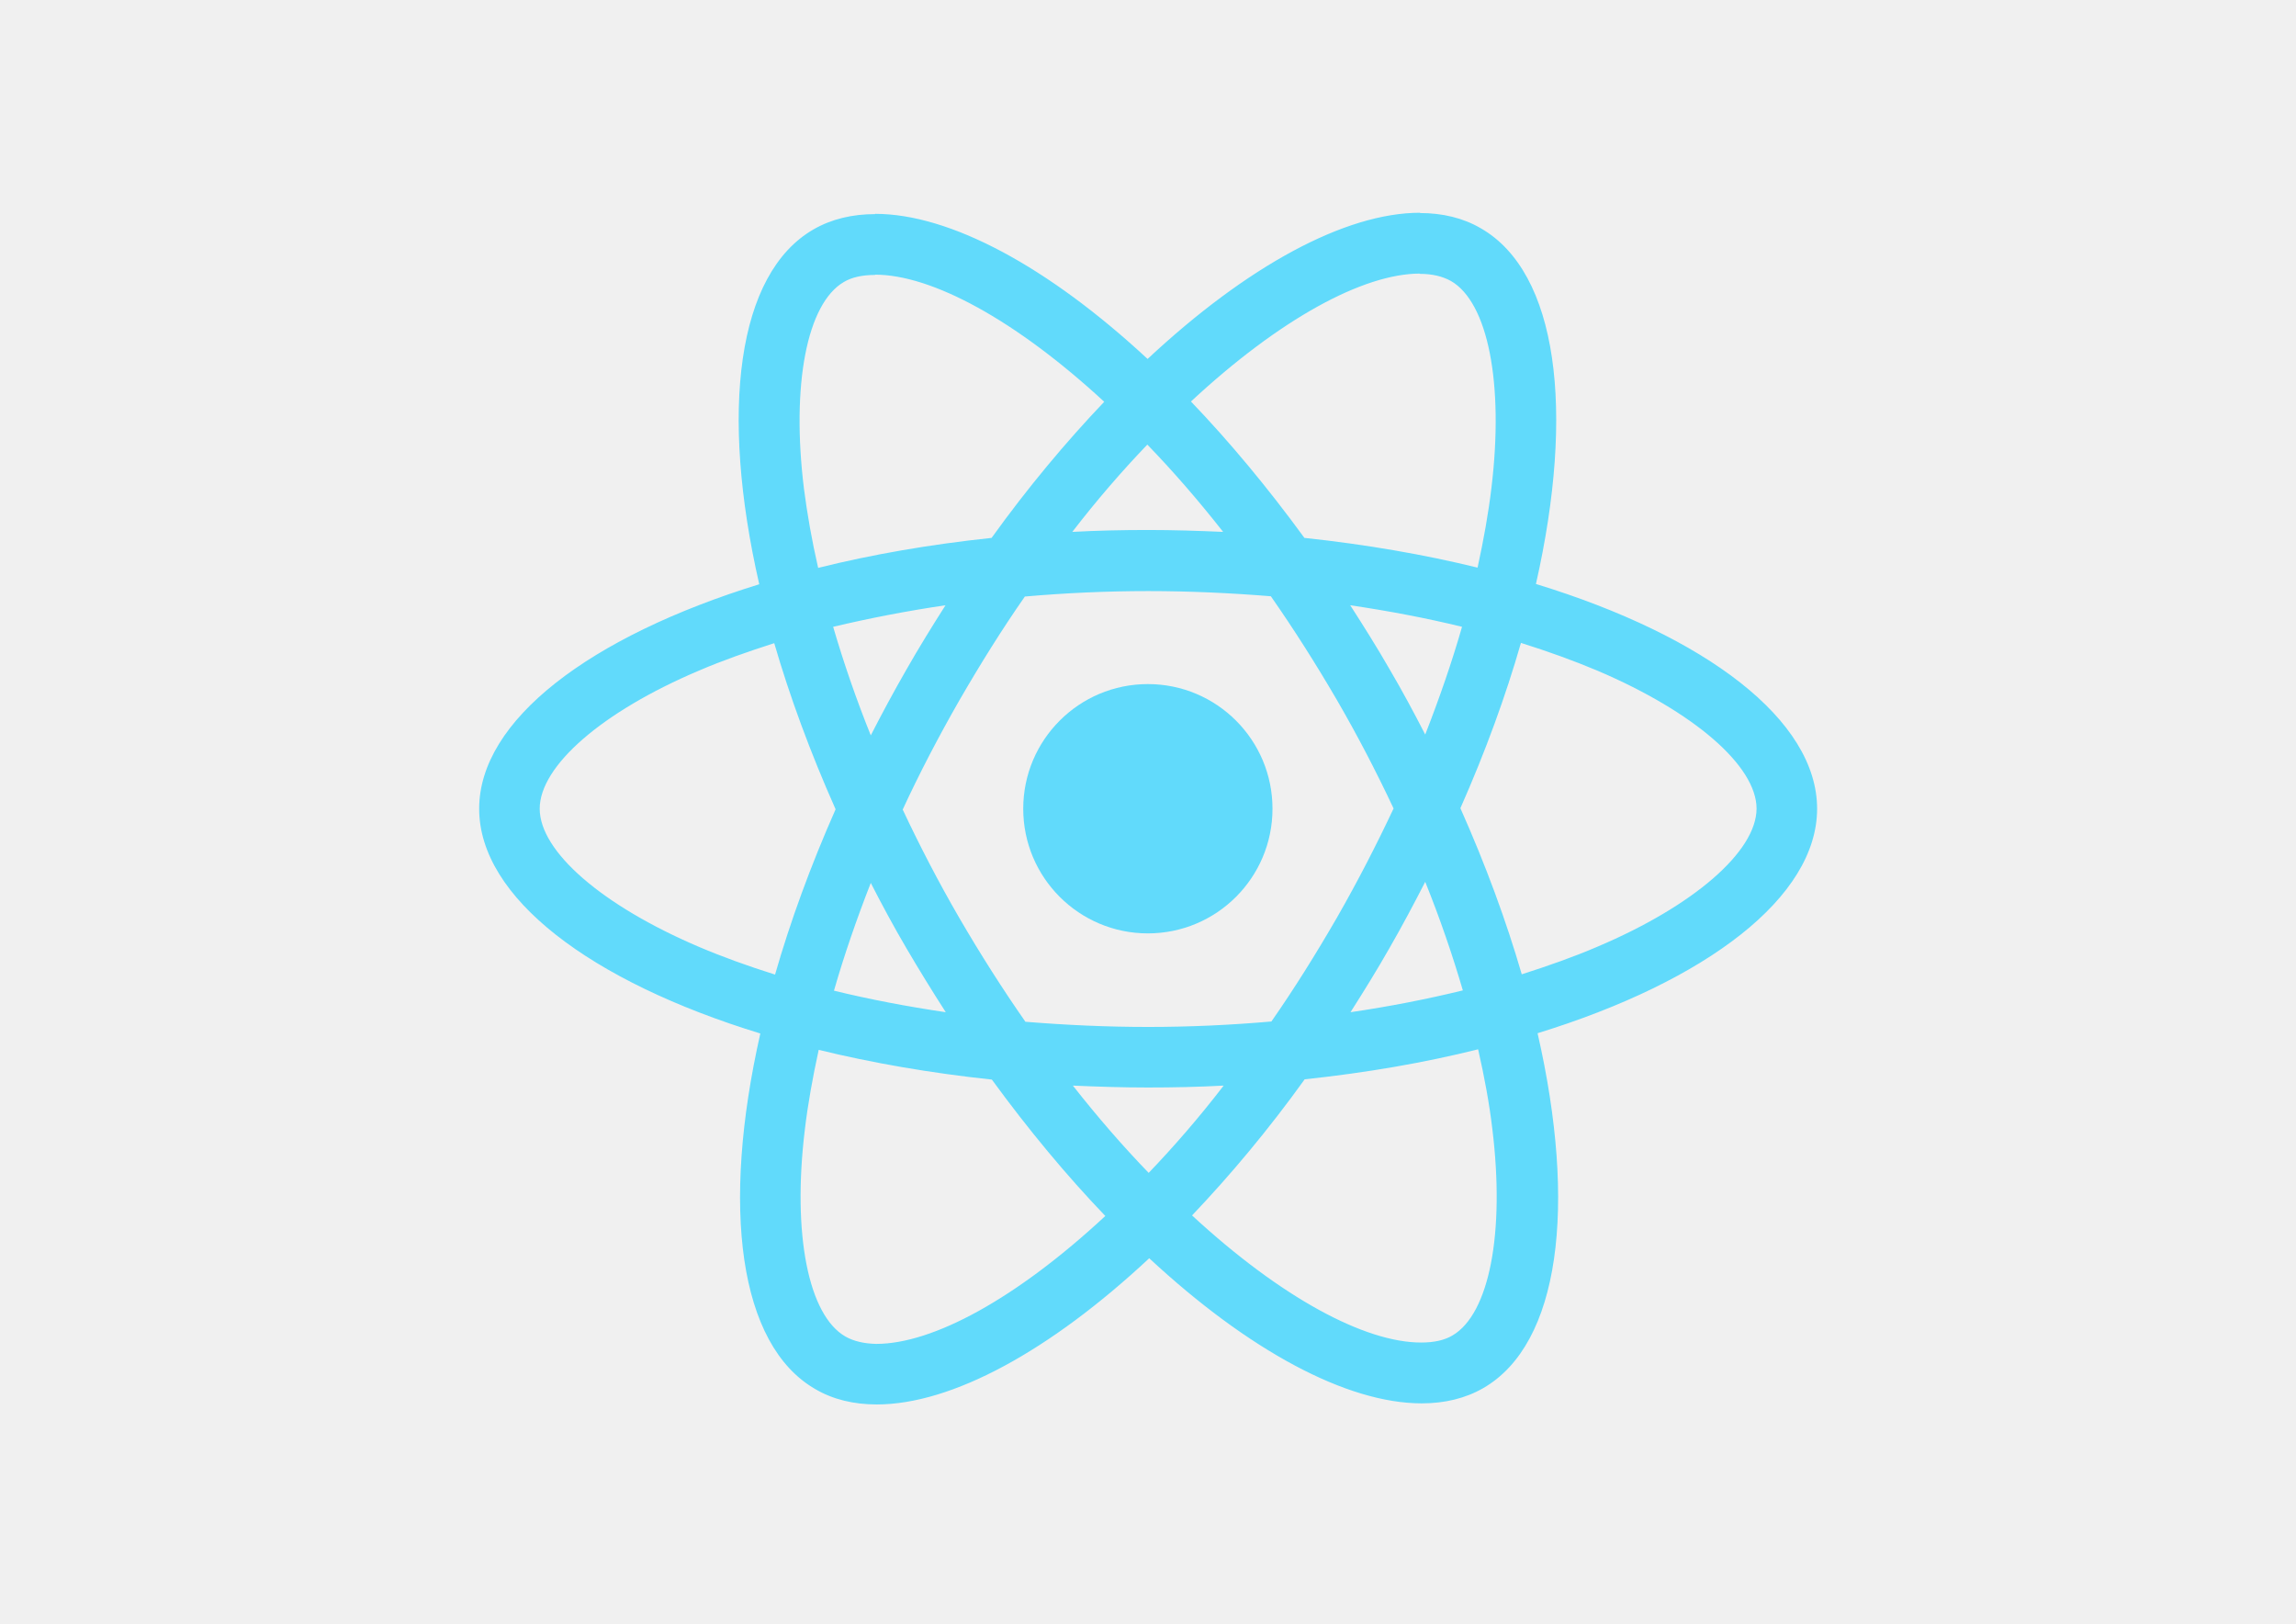
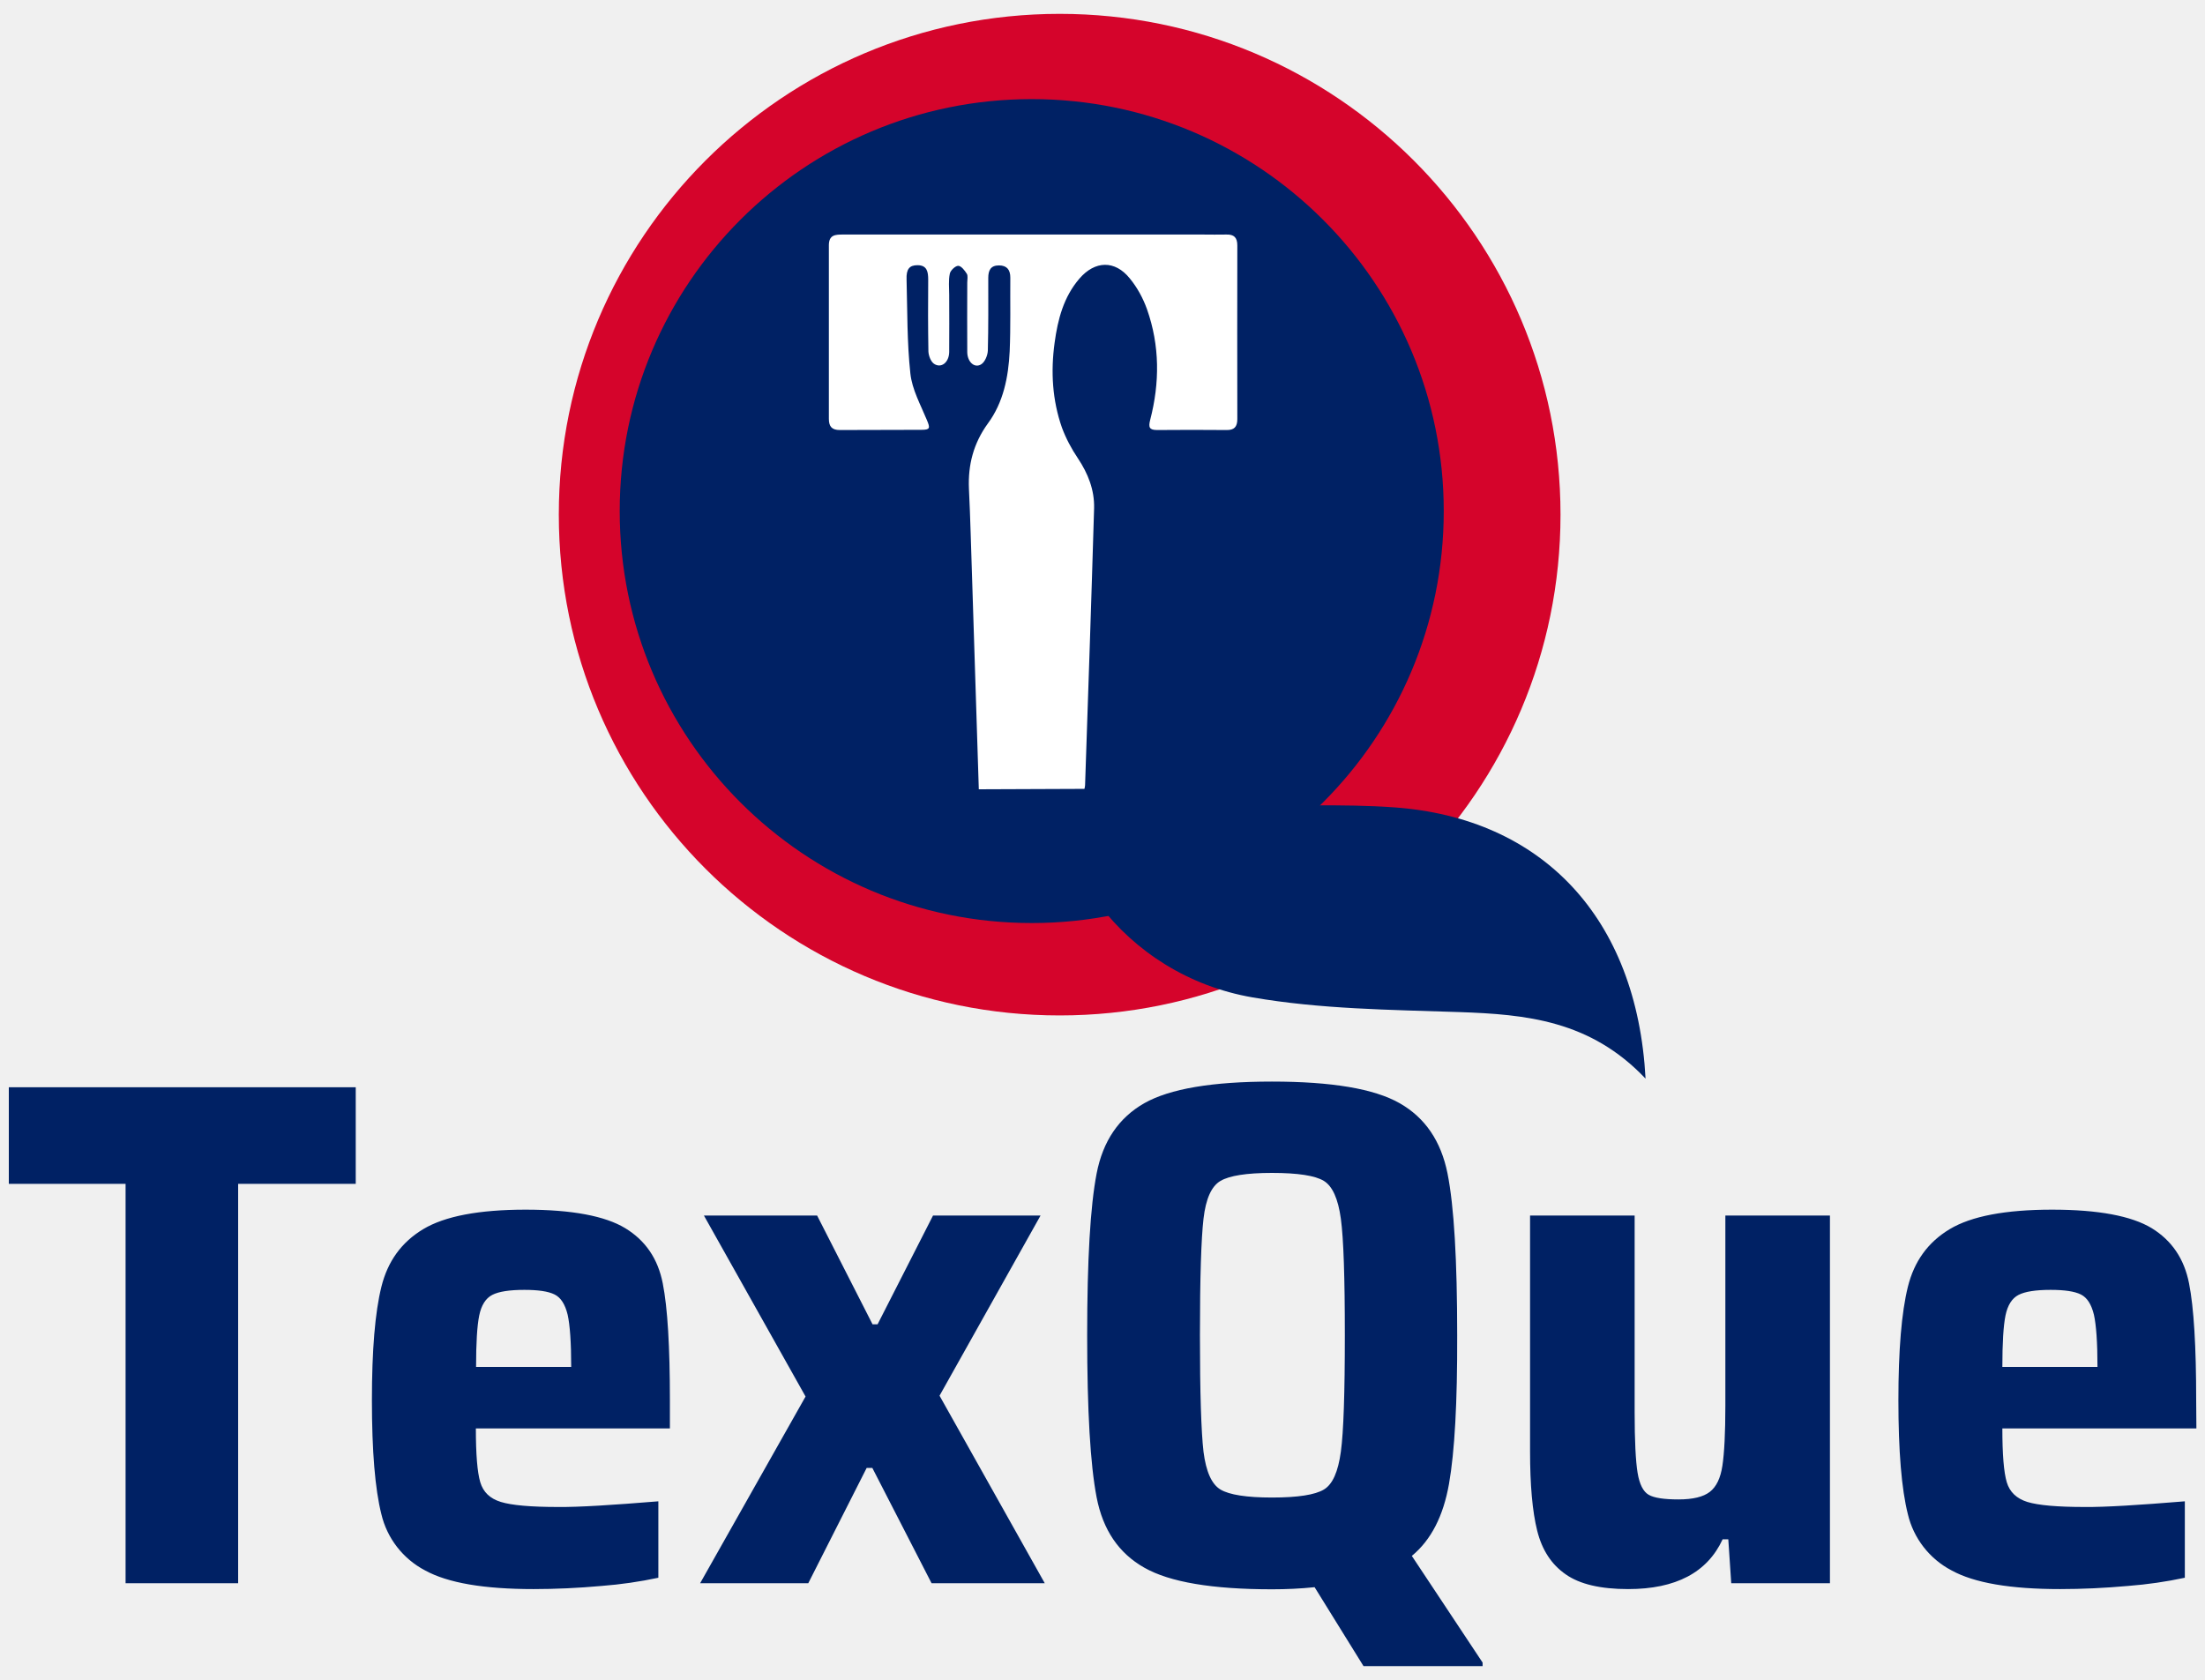
- <svg xmlns="http://www.w3.org/2000/svg" viewBox="0 0 841.9 595.3">
-   <g fill="#61DAFB">
-     <path d="M666.3 296.5c0-32.5-40.7-63.3-103.1-82.4 14.4-63.6 8-114.2-20.2-130.4-6.5-3.8-14.1-5.6-22.4-5.6v22.3c4.6 0 8.3.9 11.4 2.6 13.6 7.8 19.5 37.5 14.9 75.7-1.1 9.4-2.9 19.3-5.1 29.4-19.6-4.8-41-8.5-63.5-10.9-13.5-18.5-27.5-35.3-41.6-50 32.6-30.3 63.2-46.9 84-46.9V78c-27.5 0-63.5 19.6-99.9 53.6-36.4-33.8-72.4-53.2-99.9-53.2v22.3c20.7 0 51.4 16.5 84 46.6-14 14.7-28 31.4-41.3 49.9-22.6 2.4-44 6.1-63.6 11-2.3-10-4-19.7-5.2-29-4.7-38.2 1.1-67.9 14.6-75.8 3-1.8 6.9-2.6 11.5-2.6V78.5c-8.4 0-16 1.8-22.6 5.6-28.1 16.2-34.4 66.7-19.9 130.1-62.2 19.2-102.7 49.9-102.7 82.3 0 32.5 40.7 63.3 103.1 82.4-14.4 63.6-8 114.2 20.2 130.4 6.5 3.8 14.1 5.6 22.5 5.6 27.5 0 63.5-19.6 99.9-53.6 36.4 33.8 72.4 53.2 99.9 53.2 8.4 0 16-1.8 22.6-5.6 28.1-16.2 34.4-66.7 19.9-130.1 62-19.1 102.5-49.9 102.5-82.3zm-130.2-66.7c-3.7 12.9-8.3 26.2-13.5 39.5-4.1-8-8.4-16-13.1-24-4.6-8-9.5-15.8-14.4-23.4 14.2 2.1 27.9 4.7 41 7.9zm-45.8 106.5c-7.8 13.5-15.8 26.3-24.1 38.2-14.9 1.3-30 2-45.2 2-15.1 0-30.2-.7-45-1.9-8.3-11.9-16.4-24.6-24.2-38-7.6-13.1-14.5-26.4-20.8-39.8 6.2-13.4 13.2-26.8 20.7-39.9 7.8-13.5 15.8-26.3 24.1-38.2 14.9-1.3 30-2 45.2-2 15.1 0 30.2.7 45 1.9 8.3 11.9 16.4 24.6 24.2 38 7.6 13.1 14.5 26.4 20.8 39.8-6.3 13.4-13.2 26.8-20.7 39.9zm32.3-13c5.4 13.4 10 26.8 13.8 39.8-13.1 3.2-26.9 5.9-41.2 8 4.9-7.7 9.8-15.6 14.4-23.7 4.6-8 8.9-16.1 13-24.1zM421.2 430c-9.3-9.6-18.6-20.3-27.8-32 9 .4 18.2.7 27.5.7 9.4 0 18.7-.2 27.8-.7-9 11.7-18.3 22.4-27.5 32zm-74.4-58.9c-14.2-2.1-27.9-4.7-41-7.9 3.7-12.9 8.3-26.2 13.5-39.5 4.1 8 8.4 16 13.1 24 4.7 8 9.5 15.8 14.4 23.4zM420.7 163c9.3 9.6 18.6 20.3 27.8 32-9-.4-18.2-.7-27.5-.7-9.4 0-18.7.2-27.8.7 9-11.7 18.3-22.4 27.5-32zm-74 58.9c-4.9 7.7-9.8 15.6-14.4 23.7-4.6 8-8.9 16-13 24-5.4-13.4-10-26.8-13.8-39.8 13.1-3.1 26.9-5.8 41.2-7.9zm-90.5 125.2c-35.4-15.1-58.3-34.9-58.3-50.6 0-15.7 22.9-35.6 58.3-50.6 8.6-3.7 18-7 27.7-10.1 5.7 19.6 13.2 40 22.5 60.9-9.2 20.8-16.6 41.1-22.2 60.6-9.9-3.1-19.3-6.5-28-10.2zM310 490c-13.6-7.8-19.5-37.5-14.9-75.7 1.1-9.4 2.9-19.3 5.1-29.4 19.6 4.8 41 8.5 63.5 10.9 13.5 18.5 27.5 35.3 41.6 50-32.6 30.3-63.2 46.9-84 46.9-4.5-.1-8.3-1-11.3-2.7zm237.2-76.2c4.7 38.2-1.1 67.9-14.6 75.8-3 1.8-6.9 2.6-11.5 2.6-20.7 0-51.4-16.5-84-46.6 14-14.7 28-31.4 41.3-49.9 22.6-2.4 44-6.1 63.6-11 2.3 10.1 4.1 19.8 5.2 29.1zm38.5-66.7c-8.6 3.7-18 7-27.7 10.1-5.7-19.6-13.2-40-22.5-60.9 9.2-20.8 16.6-41.1 22.2-60.6 9.9 3.1 19.3 6.5 28.1 10.2 35.4 15.1 58.3 34.9 58.3 50.6-.1 15.7-23 35.6-58.4 50.6zM320.8 78.4z" />
-     <circle cx="420.9" cy="296.5" r="45.7" />
-     <path d="M520.5 78.1z" />
+ <svg xmlns="http://www.w3.org/2000/svg" version="1.1" id="Layer_1" x="0px" y="0px" viewBox="0 0 1050 800" style="enable-background:new 0 0 1050 800;" xml:space="preserve">
+   <style type="text/css">
+ 	.st0{fill:#D5042B;}
+ 	.st1{fill:#002164;}
+ 	.st2{fill-rule:evenodd;clip-rule:evenodd;fill:#002164;}
+ 	.st3{fill-rule:evenodd;clip-rule:evenodd;fill:#FFFFFF;}
+ </style>
+   <g>
+     <circle class="st0" cx="504.6" cy="245.1" r="238.5" />
+     <circle id="Ellipse_1_copy" class="st1" cx="491.3" cy="243.4" r="196.2" />
+     <path class="st2" d="M783.6,513.7c-26.3-27.8-57-30.6-88.8-31.7c-32.9-1.1-66.1-1.4-98.4-7c-60.6-10.5-102.3-65.8-94.6-124.2   c22.3,32.3,55.4,30.9,87.3,32.3c24.9,1.1,49.9-0.4,74.7,1.4C734.3,389.5,779.5,437,783.6,513.7z" />
+     <path class="st3" d="M466.1,375.9c-1.1-33.8-2.1-67.2-3.2-100.6c-0.5-14.2-0.8-28.3-1.5-42.5c-0.5-11.5,2.2-21.7,9-31.1   c7.4-10,9.8-22.1,10.4-34.4c0.5-11.7,0.2-23.4,0.3-35.1c0-3.7-1.6-5.8-5.4-5.8c-4,0-5.1,2.4-5.1,6c0,11.5,0.1,23.1-0.2,34.6   c-0.1,2.2-1.3,5.2-3,6.4c-3.2,2.2-6.7-0.9-6.8-5.6c-0.1-11.1,0-22.2,0-33.3c0-1.4,0.4-3.1-0.2-4.1c-1-1.6-2.7-3.8-4.1-3.8   s-3.7,2.2-4,3.7c-0.7,3.3-0.3,6.7-0.3,10.1c0,9.1,0.1,18.2,0,27.3c-0.1,5-3.9,7.9-7.3,5.5c-1.5-1.1-2.5-3.8-2.6-5.8   c-0.2-11.4-0.2-22.8-0.1-34.2c0-3.7-0.5-6.9-5.1-6.9c-3.8,0-5.4,1.8-5.2,6.8c0.4,14.9,0.2,29.9,1.8,44.7c0.8,7.7,4.9,15,7.9,22.3   c1.6,3.8,1.5,4.6-2.6,4.6c-13,0.1-25.9,0-38.9,0.1c-3.7,0-5.2-1.6-5.2-5.3c0-27.6,0-55.1,0-82.7c0-5,3.1-5.1,6.7-5.1   c57.1,0,114.2,0,171.3,0c3.8,0,7.5,0.1,11.3,0c3.6-0.1,5.2,1.4,5.2,5.2c0,27.6-0.1,55.1,0,82.7c0,3.7-1.5,5.3-5.2,5.2   c-11-0.1-22-0.1-33,0c-3.7,0-4.2-1.3-3.3-4.8c4.6-17.7,4.6-35.4-1.5-52.7c-1.9-5.3-4.6-10.3-8.2-14.7c-7.1-8.8-16.6-8.5-24,0.1   c-7.5,8.7-10.3,19.4-11.8,30.5c-1.9,13.8-1.1,27.4,3.5,40.5c1.9,5.1,4.5,10,7.6,14.6c4.8,7.2,7.9,15,7.7,23.7   c-1.3,44-2.8,88-4.3,132c-0.1,0.6-0.1,1.1-0.3,1.7L466.1,375.9L466.1,375.9z" />
  </g>
+   <path id="TexQue" class="st2" d="M113.4,754V563.8h56v-46H4.2v46h55.6V754H113.4z M319,666.8c0-25.4-1.1-44-3.4-55.6  c-2.3-11.7-8.2-20.4-17.9-26.3c-9.6-5.8-25.4-8.8-47.4-8.8c-22.2,0-38.5,3.1-48.8,9.3c-10.3,6.2-16.9,15.3-19.9,27.5  c-3,12.1-4.5,30.1-4.5,53.9c0,24.3,1.5,42.4,4.5,54.3c2.7,11.5,10.3,21.3,20.8,26.8c10.9,6,28.1,8.9,51.7,8.9  c10.5,0,21.3-0.5,32.4-1.5c9.1-0.7,18.1-2,27-3.9v-36.4c-22,1.8-37.9,2.8-47.7,2.7c-13,0-22.1-0.8-27.3-2.4  c-5.2-1.6-8.4-4.7-9.8-9.4c-1.4-4.7-2.1-13.2-2.1-25.6H319L319,666.8L319,666.8z M249.7,614.3c6.6,0,11.4,0.7,14.4,2.2  c3,1.5,5,4.7,6.2,9.6c1.1,4.9,1.7,13.2,1.7,24.9h-45.3c0-11.4,0.5-19.6,1.5-24.5c1-4.9,3.1-8.2,6.2-9.8  C237.5,615.1,242.6,614.3,249.7,614.3L249.7,614.3L249.7,614.3z M497.5,754l-50.1-89.3l48.1-85.8h-51.2l-26.4,51.8h-2.4l-26.4-51.8  h-53.9l48.4,86.2L333.4,754h51.5l27.8-54.9h2.7l28.2,54.9L497.5,754L497.5,754z M649.3,793.5H706v-1.7L672.3,741  c9.2-7.6,15-19,17.7-34.3s4-38.9,3.9-70.7c0-35.9-1.5-61.6-4.6-77.1c-3.1-15.5-10.7-26.6-22.8-33.5c-12.1-6.9-32.4-10.3-60.8-10.3  s-48.6,3.4-60.8,10.3c-12.1,6.9-19.7,18-22.7,33.5s-4.5,41.1-4.5,77.1c0,35.9,1.5,61.6,4.5,77.1s10.5,26.6,22.7,33.5  c12.1,6.9,32.4,10.3,60.8,10.3c6.8,0,13.5-0.3,20.3-1L649.3,793.5z M605.7,713.2c-12.1,0-20.3-1.3-24.5-3.8c-4.2-2.5-6.9-8.5-8.1-18  c-1.1-9.5-1.7-28-1.7-55.5c0-27.5,0.6-46,1.7-55.5c1.1-9.5,3.8-15.5,8.1-18s12.4-3.8,24.5-3.8c12.4,0,20.6,1.3,24.7,3.8  s6.8,8.5,8.1,18c1.3,9.5,1.9,28,1.9,55.5s-0.6,46-1.9,55.5c-1.3,9.5-3.9,15.5-8.1,18S618.1,713.2,605.7,713.2L605.7,713.2z   M824.4,754h47V578.9h-49.8v90.6c0,13-0.5,22.5-1.4,28.5s-2.9,10.1-6,12.5c-3.1,2.4-8.1,3.6-14.9,3.6s-11.6-0.7-14.2-2.2  c-2.6-1.5-4.4-5-5.3-10.5c-0.9-5.5-1.4-15.1-1.4-28.8v-93.7h-49.8v112.3c0,16,1.1,28.6,3.4,37.8c2.3,9.2,6.8,16.1,13.6,20.8  c6.7,4.7,16.6,7,29.7,7c22.7,0,37.7-7.9,45-23.7h2.7L824.4,754z M1045.8,666.8c0-25.4-1.1-44-3.4-55.6c-2.3-11.7-8.2-20.4-17.8-26.3  c-9.6-5.8-25.4-8.8-47.4-8.8c-22.2,0-38.5,3.1-48.8,9.3s-16.9,15.3-19.9,27.5c-3,12.1-4.5,30.1-4.5,53.9c0,24.3,1.5,42.4,4.5,54.3  c2.7,11.5,10.3,21.3,20.8,26.8c10.9,6,28.1,8.9,51.7,8.9c10.5,0,21.3-0.5,32.4-1.5c9.1-0.7,18.1-2,27-3.9v-36.4  c-22,1.8-37.9,2.8-47.7,2.7c-13,0-22.1-0.8-27.3-2.4c-5.1-1.6-8.4-4.7-9.8-9.4c-1.4-4.7-2.1-13.2-2.1-25.6h92.4L1045.8,666.8  L1045.8,666.8z M976.5,614.3c6.6,0,11.4,0.7,14.4,2.2c3,1.5,5,4.7,6.2,9.6c1.1,4.9,1.7,13.2,1.7,24.9h-45.3  c0-11.4,0.5-19.6,1.5-24.5c1-4.9,3.1-8.2,6.2-9.8C964.3,615.1,969.4,614.3,976.5,614.3L976.5,614.3L976.5,614.3z" />
</svg>
